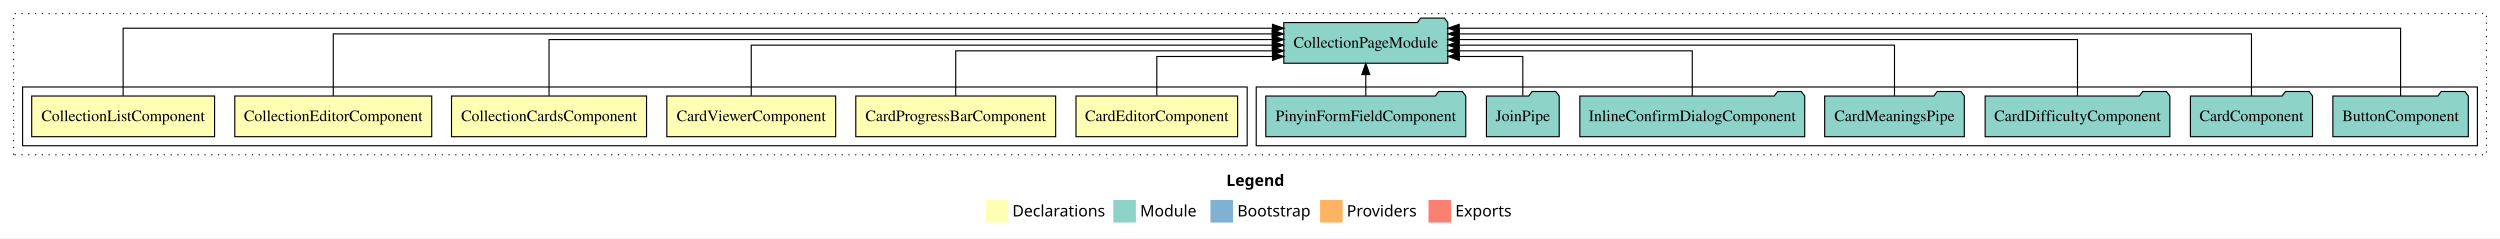
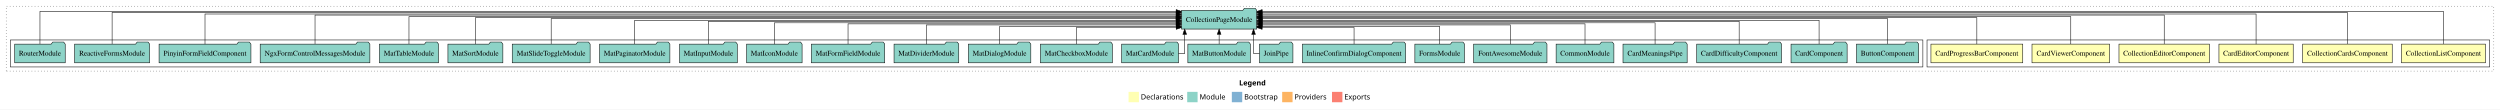
- <svg xmlns="http://www.w3.org/2000/svg" width="2213pt" height="211pt" viewBox="0.00 0.00 2213.00 211.00">
+ <svg xmlns="http://www.w3.org/2000/svg" width="4817pt" height="211pt" viewBox="0.00 0.00 4817.00 211.00">
  <g id="graph0" class="graph" transform="scale(1 1) rotate(0) translate(4 207)">
-     <polygon fill="white" stroke="transparent" points="-4,4 -4,-207 2209,-207 2209,4 -4,4" />
-     <text text-anchor="start" x="1081.51" y="-42.4" font-family="Times-12" font-weight="bold" font-size="14.00">Legend</text>
-     <polygon fill="#ffffb3" stroke="transparent" points="868.5,-10 868.5,-30 888.5,-30 888.5,-10 868.5,-10" />
-     <text text-anchor="start" x="892.13" y="-15.4" font-family="Times-12" font-size="14.00">  Declarations</text>
-     <polygon fill="#8dd3c7" stroke="transparent" points="981.5,-10 981.5,-30 1001.5,-30 1001.5,-10 981.5,-10" />
-     <text text-anchor="start" x="1005.23" y="-15.4" font-family="Times-12" font-size="14.00">  Module</text>
-     <polygon fill="#80b1d3" stroke="transparent" points="1067.5,-10 1067.5,-30 1087.5,-30 1087.5,-10 1067.5,-10" />
-     <text text-anchor="start" x="1091.28" y="-15.4" font-family="Times-12" font-size="14.00">  Bootstrap</text>
-     <polygon fill="#fdb462" stroke="transparent" points="1164.5,-10 1164.5,-30 1184.5,-30 1184.5,-10 1164.5,-10" />
-     <text text-anchor="start" x="1188.17" y="-15.4" font-family="Times-12" font-size="14.00">  Providers</text>
-     <polygon fill="#fb8072" stroke="transparent" points="1260.5,-10 1260.5,-30 1280.5,-30 1280.5,-10 1260.5,-10" />
-     <text text-anchor="start" x="1284.23" y="-15.4" font-family="Times-12" font-size="14.00">  Exports</text>
+     <polygon fill="white" stroke="transparent" points="-4,4 -4,-207 4813,-207 4813,4 -4,4" />
+     <text text-anchor="start" x="2383.51" y="-42.4" font-family="Times-12" font-weight="bold" font-size="14.00">Legend</text>
+     <polygon fill="#ffffb3" stroke="transparent" points="2170.5,-10 2170.5,-30 2190.5,-30 2190.5,-10 2170.5,-10" />
+     <text text-anchor="start" x="2194.13" y="-15.4" font-family="Times-12" font-size="14.00">  Declarations</text>
+     <polygon fill="#8dd3c7" stroke="transparent" points="2283.5,-10 2283.5,-30 2303.5,-30 2303.5,-10 2283.5,-10" />
+     <text text-anchor="start" x="2307.23" y="-15.4" font-family="Times-12" font-size="14.00">  Module</text>
+     <polygon fill="#80b1d3" stroke="transparent" points="2369.5,-10 2369.5,-30 2389.5,-30 2389.5,-10 2369.5,-10" />
+     <text text-anchor="start" x="2393.28" y="-15.4" font-family="Times-12" font-size="14.00">  Bootstrap</text>
+     <polygon fill="#fdb462" stroke="transparent" points="2466.5,-10 2466.5,-30 2486.5,-30 2486.5,-10 2466.5,-10" />
+     <text text-anchor="start" x="2490.17" y="-15.4" font-family="Times-12" font-size="14.00">  Providers</text>
+     <polygon fill="#fb8072" stroke="transparent" points="2562.5,-10 2562.5,-30 2582.5,-30 2582.5,-10 2562.5,-10" />
+     <text text-anchor="start" x="2586.23" y="-15.4" font-family="Times-12" font-size="14.00">  Exports</text>
    <g id="clust1" class="cluster">
-       <polygon fill="none" stroke="black" stroke-dasharray="1,5" points="8,-70 8,-195 2197,-195 2197,-70 8,-70" />
+       <polygon fill="none" stroke="black" stroke-dasharray="1,5" points="8,-70 8,-195 4801,-195 4801,-70 8,-70" />
+     </g>
+     <g id="clust2" class="cluster">
+       <polygon fill="none" stroke="black" points="3709,-78 3709,-130 4793,-130 4793,-78 3709,-78" />
    </g>
    <g id="clust9" class="cluster">
-       <polygon fill="none" stroke="black" points="1108,-78 1108,-130 2189,-130 2189,-78 1108,-78" />
-     </g>
-     <g id="clust2" class="cluster">
-       <polygon fill="none" stroke="black" points="16,-78 16,-130 1100,-130 1100,-78 16,-78" />
+       <polygon fill="none" stroke="black" points="16,-78 16,-130 3701,-130 3701,-78 16,-78" />
    </g>
    <g id="node1" class="node">
-       <polygon fill="#ffffb3" stroke="black" points="1091.54,-122 948.46,-122 948.46,-86 1091.54,-86 1091.54,-122" />
-       <text text-anchor="middle" x="1020" y="-99.8" font-family="Times,serif" font-size="14.00">CardEditorComponent</text>
+       <polygon fill="#ffffb3" stroke="black" points="4784.94,-122 4623.06,-122 4623.06,-86 4784.94,-86 4784.94,-122" />
+       <text text-anchor="middle" x="4704" y="-99.8" font-family="Times,serif" font-size="14.00">CollectionListComponent</text>
    </g>
    <g id="node7" class="node">
-       <polygon fill="#8dd3c7" stroke="black" points="1277.59,-187 1274.59,-191 1253.59,-191 1250.59,-187 1132.41,-187 1132.41,-151 1277.59,-151 1277.59,-187" />
-       <text text-anchor="middle" x="1205" y="-164.8" font-family="Times,serif" font-size="14.00">CollectionPageModule</text>
+       <polygon fill="#8dd3c7" stroke="black" points="2417.59,-187 2414.59,-191 2393.59,-191 2390.59,-187 2272.41,-187 2272.41,-151 2417.59,-151 2417.59,-187" />
+       <text text-anchor="middle" x="2345" y="-164.8" font-family="Times,serif" font-size="14.00">CollectionPageModule</text>
    </g>
    <g id="edge1" class="edge">
-       <path fill="none" stroke="black" d="M1020,-122.24C1020,-137.57 1020,-157 1020,-157 1020,-157 1122.41,-157 1122.41,-157" />
-       <polygon fill="black" stroke="black" points="1122.41,-160.5 1132.41,-157 1122.41,-153.5 1122.41,-160.5" />
+       <path fill="none" stroke="black" d="M4704,-122.38C4704,-146.28 4704,-185 4704,-185 4704,-185 2427.86,-185 2427.86,-185" />
+       <polygon fill="black" stroke="black" points="2427.86,-181.5 2417.86,-185 2427.86,-188.5 2427.86,-181.5" />
    </g>
    <g id="node2" class="node">
-       <polygon fill="#ffffb3" stroke="black" points="930.46,-122 753.54,-122 753.54,-86 930.46,-86 930.46,-122" />
-       <text text-anchor="middle" x="842" y="-99.8" font-family="Times,serif" font-size="14.00">CardProgressBarComponent</text>
+       <polygon fill="#ffffb3" stroke="black" points="4605.32,-122 4432.68,-122 4432.68,-86 4605.32,-86 4605.32,-122" />
+       <text text-anchor="middle" x="4519" y="-99.8" font-family="Times,serif" font-size="14.00">CollectionCardsComponent</text>
    </g>
    <g id="edge2" class="edge">
-       <path fill="none" stroke="black" d="M842,-122.03C842,-139.06 842,-162 842,-162 842,-162 1122.41,-162 1122.41,-162" />
-       <polygon fill="black" stroke="black" points="1122.41,-165.5 1132.41,-162 1122.41,-158.5 1122.41,-165.5" />
+       <path fill="none" stroke="black" d="M4519,-122.32C4519,-145.66 4519,-183 4519,-183 4519,-183 2427.64,-183 2427.64,-183" />
+       <polygon fill="black" stroke="black" points="2427.64,-179.5 2417.64,-183 2427.64,-186.5 2427.64,-179.5" />
    </g>
    <g id="node3" class="node">
-       <polygon fill="#ffffb3" stroke="black" points="735.74,-122 586.26,-122 586.26,-86 735.74,-86 735.74,-122" />
-       <text text-anchor="middle" x="661" y="-99.8" font-family="Times,serif" font-size="14.00">CardViewerComponent</text>
+       <polygon fill="#ffffb3" stroke="black" points="4414.54,-122 4271.46,-122 4271.46,-86 4414.54,-86 4414.54,-122" />
+       <text text-anchor="middle" x="4343" y="-99.8" font-family="Times,serif" font-size="14.00">CardEditorComponent</text>
    </g>
    <g id="edge3" class="edge">
-       <path fill="none" stroke="black" d="M661,-122.22C661,-140.83 661,-167 661,-167 661,-167 1122.2,-167 1122.2,-167" />
-       <polygon fill="black" stroke="black" points="1122.2,-170.5 1132.2,-167 1122.2,-163.5 1122.2,-170.5" />
+       <path fill="none" stroke="black" d="M4343,-122.01C4343,-144.49 4343,-180 4343,-180 4343,-180 2427.59,-180 2427.59,-180" />
+       <polygon fill="black" stroke="black" points="2427.59,-176.5 2417.59,-180 2427.59,-183.5 2427.59,-176.5" />
    </g>
    <g id="node4" class="node">
-       <polygon fill="#ffffb3" stroke="black" points="568.32,-122 395.68,-122 395.68,-86 568.32,-86 568.32,-122" />
-       <text text-anchor="middle" x="482" y="-99.8" font-family="Times,serif" font-size="14.00">CollectionCardsComponent</text>
+       <polygon fill="#ffffb3" stroke="black" points="4253.16,-122 4078.84,-122 4078.84,-86 4253.16,-86 4253.16,-122" />
+       <text text-anchor="middle" x="4166" y="-99.8" font-family="Times,serif" font-size="14.00">CollectionEditorComponent</text>
    </g>
    <g id="edge4" class="edge">
-       <path fill="none" stroke="black" d="M482,-122.22C482,-142.37 482,-172 482,-172 482,-172 1122.37,-172 1122.37,-172" />
-       <polygon fill="black" stroke="black" points="1122.37,-175.5 1132.37,-172 1122.37,-168.5 1122.37,-175.5" />
+       <path fill="none" stroke="black" d="M4166,-122.29C4166,-144.21 4166,-178 4166,-178 4166,-178 2427.79,-178 2427.79,-178" />
+       <polygon fill="black" stroke="black" points="2427.79,-174.5 2417.79,-178 2427.79,-181.5 2427.79,-174.5" />
    </g>
    <g id="node5" class="node">
-       <polygon fill="#ffffb3" stroke="black" points="378.16,-122 203.84,-122 203.84,-86 378.16,-86 378.16,-122" />
-       <text text-anchor="middle" x="291" y="-99.8" font-family="Times,serif" font-size="14.00">CollectionEditorComponent</text>
+       <polygon fill="#ffffb3" stroke="black" points="4060.74,-122 3911.26,-122 3911.26,-86 4060.74,-86 4060.74,-122" />
+       <text text-anchor="middle" x="3986" y="-99.8" font-family="Times,serif" font-size="14.00">CardViewerComponent</text>
    </g>
    <g id="edge5" class="edge">
-       <path fill="none" stroke="black" d="M291,-122.04C291,-143.66 291,-177 291,-177 291,-177 1122.13,-177 1122.13,-177" />
-       <polygon fill="black" stroke="black" points="1122.13,-180.5 1132.13,-177 1122.13,-173.5 1122.13,-180.5" />
+       <path fill="none" stroke="black" d="M3986,-122.28C3986,-143.32 3986,-175 3986,-175 3986,-175 2427.63,-175 2427.63,-175" />
+       <polygon fill="black" stroke="black" points="2427.63,-171.5 2417.63,-175 2427.63,-178.5 2427.63,-171.5" />
    </g>
    <g id="node6" class="node">
-       <polygon fill="#ffffb3" stroke="black" points="185.94,-122 24.06,-122 24.06,-86 185.94,-86 185.94,-122" />
-       <text text-anchor="middle" x="105" y="-99.8" font-family="Times,serif" font-size="14.00">CollectionListComponent</text>
+       <polygon fill="#ffffb3" stroke="black" points="3893.46,-122 3716.54,-122 3716.54,-86 3893.46,-86 3893.46,-122" />
+       <text text-anchor="middle" x="3805" y="-99.8" font-family="Times,serif" font-size="14.00">CardProgressBarComponent</text>
    </g>
    <g id="edge6" class="edge">
-       <path fill="none" stroke="black" d="M105,-122.09C105,-145.13 105,-182 105,-182 105,-182 1122.4,-182 1122.4,-182" />
-       <polygon fill="black" stroke="black" points="1122.4,-185.5 1132.4,-182 1122.4,-178.5 1122.4,-185.5" />
+       <path fill="none" stroke="black" d="M3805,-122.13C3805,-142.57 3805,-173 3805,-173 3805,-173 2427.65,-173 2427.65,-173" />
+       <polygon fill="black" stroke="black" points="2427.65,-169.5 2417.65,-173 2427.65,-176.5 2427.65,-169.5" />
    </g>
    <g id="node8" class="node">
-       <polygon fill="#8dd3c7" stroke="black" points="2180.95,-122 2177.95,-126 2156.95,-126 2153.95,-122 2061.05,-122 2061.05,-86 2180.95,-86 2180.95,-122" />
-       <text text-anchor="middle" x="2121" y="-99.8" font-family="Times,serif" font-size="14.00">ButtonComponent</text>
+       <polygon fill="#8dd3c7" stroke="black" points="3692.95,-122 3689.95,-126 3668.95,-126 3665.95,-122 3573.05,-122 3573.05,-86 3692.95,-86 3692.95,-122" />
+       <text text-anchor="middle" x="3633" y="-99.8" font-family="Times,serif" font-size="14.00">ButtonComponent</text>
    </g>
    <g id="edge7" class="edge">
-       <path fill="none" stroke="black" d="M2121,-122.09C2121,-145.13 2121,-182 2121,-182 2121,-182 1287.64,-182 1287.64,-182" />
-       <polygon fill="black" stroke="black" points="1287.64,-178.5 1277.64,-182 1287.64,-185.5 1287.64,-178.5" />
+       <path fill="none" stroke="black" d="M3633,-122.31C3633,-142.15 3633,-171 3633,-171 3633,-171 2427.94,-171 2427.94,-171" />
+       <polygon fill="black" stroke="black" points="2427.94,-167.5 2417.94,-171 2427.94,-174.5 2427.94,-167.5" />
    </g>
    <g id="node9" class="node">
-       <polygon fill="#8dd3c7" stroke="black" points="2043.05,-122 2040.05,-126 2019.05,-126 2016.05,-122 1934.95,-122 1934.95,-86 2043.05,-86 2043.05,-122" />
-       <text text-anchor="middle" x="1989" y="-99.8" font-family="Times,serif" font-size="14.00">CardComponent</text>
+       <polygon fill="#8dd3c7" stroke="black" points="3555.05,-122 3552.05,-126 3531.05,-126 3528.05,-122 3446.95,-122 3446.95,-86 3555.05,-86 3555.05,-122" />
+       <text text-anchor="middle" x="3501" y="-99.8" font-family="Times,serif" font-size="14.00">CardComponent</text>
    </g>
    <g id="edge8" class="edge">
-       <path fill="none" stroke="black" d="M1989,-122.04C1989,-143.66 1989,-177 1989,-177 1989,-177 1287.7,-177 1287.7,-177" />
-       <polygon fill="black" stroke="black" points="1287.7,-173.5 1277.7,-177 1287.7,-180.5 1287.7,-173.5" />
+       <path fill="none" stroke="black" d="M3501,-122.17C3501,-141.09 3501,-168 3501,-168 3501,-168 2427.75,-168 2427.75,-168" />
+       <polygon fill="black" stroke="black" points="2427.75,-164.5 2417.75,-168 2427.75,-171.5 2427.75,-164.5" />
    </g>
    <g id="node10" class="node">
-       <polygon fill="#8dd3c7" stroke="black" points="1916.75,-122 1913.75,-126 1892.75,-126 1889.75,-122 1753.25,-122 1753.25,-86 1916.75,-86 1916.75,-122" />
-       <text text-anchor="middle" x="1835" y="-99.8" font-family="Times,serif" font-size="14.00">CardDifficultyComponent</text>
+       <polygon fill="#8dd3c7" stroke="black" points="3428.75,-122 3425.75,-126 3404.75,-126 3401.75,-122 3265.25,-122 3265.25,-86 3428.75,-86 3428.75,-122" />
+       <text text-anchor="middle" x="3347" y="-99.8" font-family="Times,serif" font-size="14.00">CardDifficultyComponent</text>
    </g>
    <g id="edge9" class="edge">
-       <path fill="none" stroke="black" d="M1835,-122.22C1835,-142.37 1835,-172 1835,-172 1835,-172 1287.58,-172 1287.58,-172" />
-       <polygon fill="black" stroke="black" points="1287.58,-168.5 1277.58,-172 1287.58,-175.5 1287.58,-168.5" />
+       <path fill="none" stroke="black" d="M3347,-122.27C3347,-140.56 3347,-166 3347,-166 3347,-166 2427.87,-166 2427.87,-166" />
+       <polygon fill="black" stroke="black" points="2427.87,-162.5 2417.87,-166 2427.87,-169.5 2427.87,-162.5" />
    </g>
    <g id="node11" class="node">
-       <polygon fill="#8dd3c7" stroke="black" points="1734.81,-122 1731.81,-126 1710.81,-126 1707.81,-122 1611.19,-122 1611.19,-86 1734.81,-86 1734.81,-122" />
-       <text text-anchor="middle" x="1673" y="-99.8" font-family="Times,serif" font-size="14.00">CardMeaningsPipe</text>
+       <polygon fill="#8dd3c7" stroke="black" points="3246.81,-122 3243.81,-126 3222.81,-126 3219.81,-122 3123.19,-122 3123.19,-86 3246.81,-86 3246.81,-122" />
+       <text text-anchor="middle" x="3185" y="-99.8" font-family="Times,serif" font-size="14.00">CardMeaningsPipe</text>
    </g>
    <g id="edge10" class="edge">
-       <path fill="none" stroke="black" d="M1673,-122.22C1673,-140.83 1673,-167 1673,-167 1673,-167 1287.61,-167 1287.61,-167" />
-       <polygon fill="black" stroke="black" points="1287.61,-163.5 1277.61,-167 1287.61,-170.5 1287.61,-163.5" />
+       <path fill="none" stroke="black" d="M3185,-122.02C3185,-139.37 3185,-163 3185,-163 3185,-163 2427.71,-163 2427.71,-163" />
+       <polygon fill="black" stroke="black" points="2427.71,-159.5 2417.71,-163 2427.71,-166.5 2427.71,-159.5" />
    </g>
    <g id="node12" class="node">
-       <polygon fill="#8dd3c7" stroke="black" points="1593.53,-122 1590.53,-126 1569.53,-126 1566.53,-122 1394.47,-122 1394.47,-86 1593.53,-86 1593.53,-122" />
-       <text text-anchor="middle" x="1494" y="-99.8" font-family="Times,serif" font-size="14.00">InlineConfirmDialogComponent</text>
+       <polygon fill="#8dd3c7" stroke="black" points="3105.67,-122 3102.67,-126 3081.67,-126 3078.67,-122 2994.33,-122 2994.33,-86 3105.67,-86 3105.67,-122" />
+       <text text-anchor="middle" x="3050" y="-99.8" font-family="Times,serif" font-size="14.00">CommonModule</text>
    </g>
    <g id="edge11" class="edge">
-       <path fill="none" stroke="black" d="M1494,-122.03C1494,-139.06 1494,-162 1494,-162 1494,-162 1287.55,-162 1287.55,-162" />
-       <polygon fill="black" stroke="black" points="1287.55,-158.5 1277.55,-162 1287.55,-165.5 1287.55,-158.5" />
+       <path fill="none" stroke="black" d="M3050,-122.04C3050,-138.73 3050,-161 3050,-161 3050,-161 2427.79,-161 2427.79,-161" />
+       <polygon fill="black" stroke="black" points="2427.79,-157.5 2417.79,-161 2427.79,-164.5 2427.79,-157.5" />
    </g>
    <g id="node13" class="node">
-       <polygon fill="#8dd3c7" stroke="black" points="1376.22,-122 1373.22,-126 1352.22,-126 1349.22,-122 1311.78,-122 1311.78,-86 1376.22,-86 1376.22,-122" />
-       <text text-anchor="middle" x="1344" y="-99.8" font-family="Times,serif" font-size="14.00">JoinPipe</text>
+       <polygon fill="#8dd3c7" stroke="black" points="2976.7,-122 2973.7,-126 2952.7,-126 2949.7,-122 2835.3,-122 2835.3,-86 2976.7,-86 2976.7,-122" />
+       <text text-anchor="middle" x="2906" y="-99.8" font-family="Times,serif" font-size="14.00">FontAwesomeModule</text>
    </g>
    <g id="edge12" class="edge">
-       <path fill="none" stroke="black" d="M1344,-122.24C1344,-137.57 1344,-157 1344,-157 1344,-157 1287.76,-157 1287.76,-157" />
-       <polygon fill="black" stroke="black" points="1287.76,-153.5 1277.76,-157 1287.76,-160.5 1287.76,-153.5" />
+       <path fill="none" stroke="black" d="M2906,-122.01C2906,-138.05 2906,-159 2906,-159 2906,-159 2427.77,-159 2427.77,-159" />
+       <polygon fill="black" stroke="black" points="2427.77,-155.5 2417.77,-159 2427.77,-162.5 2427.77,-155.5" />
    </g>
    <g id="node14" class="node">
-       <polygon fill="#8dd3c7" stroke="black" points="1293.51,-122 1290.51,-126 1269.51,-126 1266.51,-122 1116.49,-122 1116.49,-86 1293.51,-86 1293.51,-122" />
-       <text text-anchor="middle" x="1205" y="-99.8" font-family="Times,serif" font-size="14.00">PinyinFormFieldComponent</text>
+       <polygon fill="#8dd3c7" stroke="black" points="2817.83,-122 2814.83,-126 2793.83,-126 2790.83,-122 2722.17,-122 2722.17,-86 2817.83,-86 2817.83,-122" />
+       <text text-anchor="middle" x="2770" y="-99.8" font-family="Times,serif" font-size="14.00">FormsModule</text>
    </g>
    <g id="edge13" class="edge">
-       <path fill="none" stroke="black" d="M1205,-122.11C1205,-122.11 1205,-140.99 1205,-140.99" />
-       <polygon fill="black" stroke="black" points="1201.5,-140.99 1205,-150.99 1208.5,-140.99 1201.5,-140.99" />
+       <path fill="none" stroke="black" d="M2770,-122.19C2770,-137.18 2770,-156 2770,-156 2770,-156 2427.58,-156 2427.58,-156" />
+       <polygon fill="black" stroke="black" points="2427.58,-152.5 2417.58,-156 2427.58,-159.5 2427.58,-152.5" />
+     </g>
+     <g id="node15" class="node">
+       <polygon fill="#8dd3c7" stroke="black" points="2704.53,-122 2701.53,-126 2680.53,-126 2677.53,-122 2505.47,-122 2505.47,-86 2704.53,-86 2704.53,-122" />
+       <text text-anchor="middle" x="2605" y="-99.8" font-family="Times,serif" font-size="14.00">InlineConfirmDialogComponent</text>
+     </g>
+     <g id="edge14" class="edge">
+       <path fill="none" stroke="black" d="M2605,-122.05C2605,-136.37 2605,-154 2605,-154 2605,-154 2427.77,-154 2427.77,-154" />
+       <polygon fill="black" stroke="black" points="2427.77,-150.5 2417.77,-154 2427.77,-157.5 2427.77,-150.5" />
+     </g>
+     <g id="node16" class="node">
+       <polygon fill="#8dd3c7" stroke="black" points="2487.22,-122 2484.22,-126 2463.22,-126 2460.22,-122 2422.78,-122 2422.78,-86 2487.22,-86 2487.22,-122" />
+       <text text-anchor="middle" x="2455" y="-99.8" font-family="Times,serif" font-size="14.00">JoinPipe</text>
+     </g>
+     <g id="edge15" class="edge">
+       <path fill="none" stroke="black" d="M2422.8,-104C2416.26,-104 2411.33,-104 2411.33,-104 2411.33,-104 2411.33,-140.89 2411.33,-140.89" />
+       <polygon fill="black" stroke="black" points="2407.83,-140.89 2411.33,-150.89 2414.83,-140.89 2407.83,-140.89" />
+     </g>
+     <g id="node17" class="node">
+       <polygon fill="#8dd3c7" stroke="black" points="2405.22,-122 2402.22,-126 2381.22,-126 2378.22,-122 2284.78,-122 2284.78,-86 2405.22,-86 2405.22,-122" />
+       <text text-anchor="middle" x="2345" y="-99.8" font-family="Times,serif" font-size="14.00">MatButtonModule</text>
+     </g>
+     <g id="edge16" class="edge">
+       <path fill="none" stroke="black" d="M2345,-122.11C2345,-122.11 2345,-140.99 2345,-140.99" />
+       <polygon fill="black" stroke="black" points="2341.5,-140.99 2345,-150.99 2348.5,-140.99 2341.5,-140.99" />
+     </g>
+     <g id="node18" class="node">
+       <polygon fill="#8dd3c7" stroke="black" points="2266.81,-122 2263.81,-126 2242.81,-126 2239.81,-122 2157.19,-122 2157.19,-86 2266.81,-86 2266.81,-122" />
+       <text text-anchor="middle" x="2212" y="-99.8" font-family="Times,serif" font-size="14.00">MatCardModule</text>
+     </g>
+     <g id="edge17" class="edge">
+       <path fill="none" stroke="black" d="M2266.75,-104C2273.83,-104 2278.67,-104 2278.67,-104 2278.67,-104 2278.67,-140.89 2278.67,-140.89" />
+       <polygon fill="black" stroke="black" points="2275.17,-140.89 2278.67,-150.89 2282.17,-140.89 2275.17,-140.89" />
+     </g>
+     <g id="node19" class="node">
+       <polygon fill="#8dd3c7" stroke="black" points="2139.37,-122 2136.37,-126 2115.37,-126 2112.37,-122 2000.63,-122 2000.63,-86 2139.37,-86 2139.37,-122" />
+       <text text-anchor="middle" x="2070" y="-99.8" font-family="Times,serif" font-size="14.00">MatCheckboxModule</text>
+     </g>
+     <g id="edge18" class="edge">
+       <path fill="none" stroke="black" d="M2070,-122.05C2070,-136.37 2070,-154 2070,-154 2070,-154 2262.39,-154 2262.39,-154" />
+       <polygon fill="black" stroke="black" points="2262.39,-157.5 2272.39,-154 2262.39,-150.5 2262.39,-157.5" />
+     </g>
+     <g id="node20" class="node">
+       <polygon fill="#8dd3c7" stroke="black" points="1982.2,-122 1979.2,-126 1958.2,-126 1955.2,-122 1861.8,-122 1861.8,-86 1982.2,-86 1982.2,-122" />
+       <text text-anchor="middle" x="1922" y="-99.8" font-family="Times,serif" font-size="14.00">MatDialogModule</text>
+     </g>
+     <g id="edge19" class="edge">
+       <path fill="none" stroke="black" d="M1922,-122.19C1922,-137.18 1922,-156 1922,-156 1922,-156 2262.28,-156 2262.28,-156" />
+       <polygon fill="black" stroke="black" points="2262.28,-159.5 2272.28,-156 2262.28,-152.5 2262.28,-159.5" />
+     </g>
+     <g id="node21" class="node">
+       <polygon fill="#8dd3c7" stroke="black" points="1843.36,-122 1840.36,-126 1819.36,-126 1816.36,-122 1718.64,-122 1718.64,-86 1843.36,-86 1843.36,-122" />
+       <text text-anchor="middle" x="1781" y="-99.8" font-family="Times,serif" font-size="14.00">MatDividerModule</text>
+     </g>
+     <g id="edge20" class="edge">
+       <path fill="none" stroke="black" d="M1781,-122.01C1781,-138.05 1781,-159 1781,-159 1781,-159 2262.42,-159 2262.42,-159" />
+       <polygon fill="black" stroke="black" points="2262.42,-162.5 2272.42,-159 2262.42,-155.5 2262.42,-162.5" />
+     </g>
+     <g id="node22" class="node">
+       <polygon fill="#8dd3c7" stroke="black" points="1700.71,-122 1697.71,-126 1676.71,-126 1673.71,-122 1559.29,-122 1559.29,-86 1700.71,-86 1700.71,-122" />
+       <text text-anchor="middle" x="1630" y="-99.8" font-family="Times,serif" font-size="14.00">MatFormFieldModule</text>
+     </g>
+     <g id="edge21" class="edge">
+       <path fill="none" stroke="black" d="M1630,-122.04C1630,-138.73 1630,-161 1630,-161 1630,-161 2262.18,-161 2262.18,-161" />
+       <polygon fill="black" stroke="black" points="2262.18,-164.5 2272.18,-161 2262.18,-157.5 2262.18,-164.5" />
+     </g>
+     <g id="node23" class="node">
+       <polygon fill="#8dd3c7" stroke="black" points="1541.47,-122 1538.47,-126 1517.47,-126 1514.47,-122 1434.53,-122 1434.53,-86 1541.47,-86 1541.47,-122" />
+       <text text-anchor="middle" x="1488" y="-99.8" font-family="Times,serif" font-size="14.00">MatIconModule</text>
+     </g>
+     <g id="edge22" class="edge">
+       <path fill="none" stroke="black" d="M1488,-122.02C1488,-139.37 1488,-163 1488,-163 1488,-163 2262.3,-163 2262.3,-163" />
+       <polygon fill="black" stroke="black" points="2262.3,-166.5 2272.3,-163 2262.3,-159.5 2262.3,-166.5" />
+     </g>
+     <g id="node24" class="node">
+       <polygon fill="#8dd3c7" stroke="black" points="1416.65,-122 1413.65,-126 1392.65,-126 1389.65,-122 1305.35,-122 1305.35,-86 1416.65,-86 1416.65,-122" />
+       <text text-anchor="middle" x="1361" y="-99.8" font-family="Times,serif" font-size="14.00">MatInputModule</text>
+     </g>
+     <g id="edge23" class="edge">
+       <path fill="none" stroke="black" d="M1361,-122.27C1361,-140.56 1361,-166 1361,-166 1361,-166 2262.24,-166 2262.24,-166" />
+       <polygon fill="black" stroke="black" points="2262.24,-169.5 2272.24,-166 2262.24,-162.5 2262.24,-169.5" />
+     </g>
+     <g id="node25" class="node">
+       <polygon fill="#8dd3c7" stroke="black" points="1286.75,-122 1283.75,-126 1262.75,-126 1259.75,-122 1151.25,-122 1151.25,-86 1286.75,-86 1286.75,-122" />
+       <text text-anchor="middle" x="1219" y="-99.8" font-family="Times,serif" font-size="14.00">MatPaginatorModule</text>
+     </g>
+     <g id="edge24" class="edge">
+       <path fill="none" stroke="black" d="M1219,-122.17C1219,-141.09 1219,-168 1219,-168 1219,-168 2262.42,-168 2262.42,-168" />
+       <polygon fill="black" stroke="black" points="2262.42,-171.5 2272.42,-168 2262.42,-164.5 2262.42,-171.5" />
+     </g>
+     <g id="node26" class="node">
+       <polygon fill="#8dd3c7" stroke="black" points="1133.04,-122 1130.04,-126 1109.04,-126 1106.04,-122 982.96,-122 982.96,-86 1133.04,-86 1133.04,-122" />
+       <text text-anchor="middle" x="1058" y="-99.8" font-family="Times,serif" font-size="14.00">MatSlideToggleModule</text>
+     </g>
+     <g id="edge25" class="edge">
+       <path fill="none" stroke="black" d="M1058,-122.31C1058,-142.15 1058,-171 1058,-171 1058,-171 2262.12,-171 2262.12,-171" />
+       <polygon fill="black" stroke="black" points="2262.12,-174.5 2272.12,-171 2262.12,-167.5 2262.12,-174.5" />
+     </g>
+     <g id="node27" class="node">
+       <polygon fill="#8dd3c7" stroke="black" points="964.93,-122 961.93,-126 940.93,-126 937.93,-122 859.07,-122 859.07,-86 964.93,-86 964.93,-122" />
+       <text text-anchor="middle" x="912" y="-99.8" font-family="Times,serif" font-size="14.00">MatSortModule</text>
+     </g>
+     <g id="edge26" class="edge">
+       <path fill="none" stroke="black" d="M912,-122.13C912,-142.57 912,-173 912,-173 912,-173 2261.97,-173 2261.97,-173" />
+       <polygon fill="black" stroke="black" points="2261.97,-176.5 2271.97,-173 2261.97,-169.5 2261.97,-176.5" />
+     </g>
+     <g id="node28" class="node">
+       <polygon fill="#8dd3c7" stroke="black" points="840.97,-122 837.97,-126 816.97,-126 813.97,-122 727.03,-122 727.03,-86 840.97,-86 840.97,-122" />
+       <text text-anchor="middle" x="784" y="-99.8" font-family="Times,serif" font-size="14.00">MatTableModule</text>
+     </g>
+     <g id="edge27" class="edge">
+       <path fill="none" stroke="black" d="M784,-122.28C784,-143.32 784,-175 784,-175 784,-175 2262.32,-175 2262.32,-175" />
+       <polygon fill="black" stroke="black" points="2262.32,-178.5 2272.32,-175 2262.32,-171.5 2262.32,-178.5" />
+     </g>
+     <g id="node29" class="node">
+       <polygon fill="#8dd3c7" stroke="black" points="708.69,-122 705.69,-126 684.69,-126 681.69,-122 497.31,-122 497.31,-86 708.69,-86 708.69,-122" />
+       <text text-anchor="middle" x="603" y="-99.8" font-family="Times,serif" font-size="14.00">NgxFormControlMessagesModule</text>
+     </g>
+     <g id="edge28" class="edge">
+       <path fill="none" stroke="black" d="M603,-122.29C603,-144.21 603,-178 603,-178 603,-178 2262.37,-178 2262.37,-178" />
+       <polygon fill="black" stroke="black" points="2262.37,-181.5 2272.37,-178 2262.37,-174.5 2262.37,-181.5" />
+     </g>
+     <g id="node30" class="node">
+       <polygon fill="#8dd3c7" stroke="black" points="479.51,-122 476.51,-126 455.51,-126 452.51,-122 302.49,-122 302.49,-86 479.51,-86 479.51,-122" />
+       <text text-anchor="middle" x="391" y="-99.8" font-family="Times,serif" font-size="14.00">PinyinFormFieldComponent</text>
+     </g>
+     <g id="edge29" class="edge">
+       <path fill="none" stroke="black" d="M391,-122.01C391,-144.49 391,-180 391,-180 391,-180 2262.26,-180 2262.26,-180" />
+       <polygon fill="black" stroke="black" points="2262.26,-183.5 2272.26,-180 2262.26,-176.5 2262.26,-183.5" />
+     </g>
+     <g id="node31" class="node">
+       <polygon fill="#8dd3c7" stroke="black" points="284.3,-122 281.3,-126 260.3,-126 257.3,-122 139.7,-122 139.7,-86 284.3,-86 284.3,-122" />
+       <text text-anchor="middle" x="212" y="-99.8" font-family="Times,serif" font-size="14.00">ReactiveFormsModule</text>
+     </g>
+     <g id="edge30" class="edge">
+       <path fill="none" stroke="black" d="M212,-122.32C212,-145.66 212,-183 212,-183 212,-183 2262.19,-183 2262.19,-183" />
+       <polygon fill="black" stroke="black" points="2262.19,-186.5 2272.19,-183 2262.19,-179.5 2262.19,-186.5" />
+     </g>
+     <g id="node32" class="node">
+       <polygon fill="#8dd3c7" stroke="black" points="121.65,-122 118.65,-126 97.65,-126 94.65,-122 24.35,-122 24.35,-86 121.65,-86 121.65,-122" />
+       <text text-anchor="middle" x="73" y="-99.8" font-family="Times,serif" font-size="14.00">RouterModule</text>
+     </g>
+     <g id="edge31" class="edge">
+       <path fill="none" stroke="black" d="M73,-122.38C73,-146.28 73,-185 73,-185 73,-185 2262.3,-185 2262.3,-185" />
+       <polygon fill="black" stroke="black" points="2262.3,-188.5 2272.3,-185 2262.3,-181.5 2262.3,-188.5" />
    </g>
  </g>
</svg>
